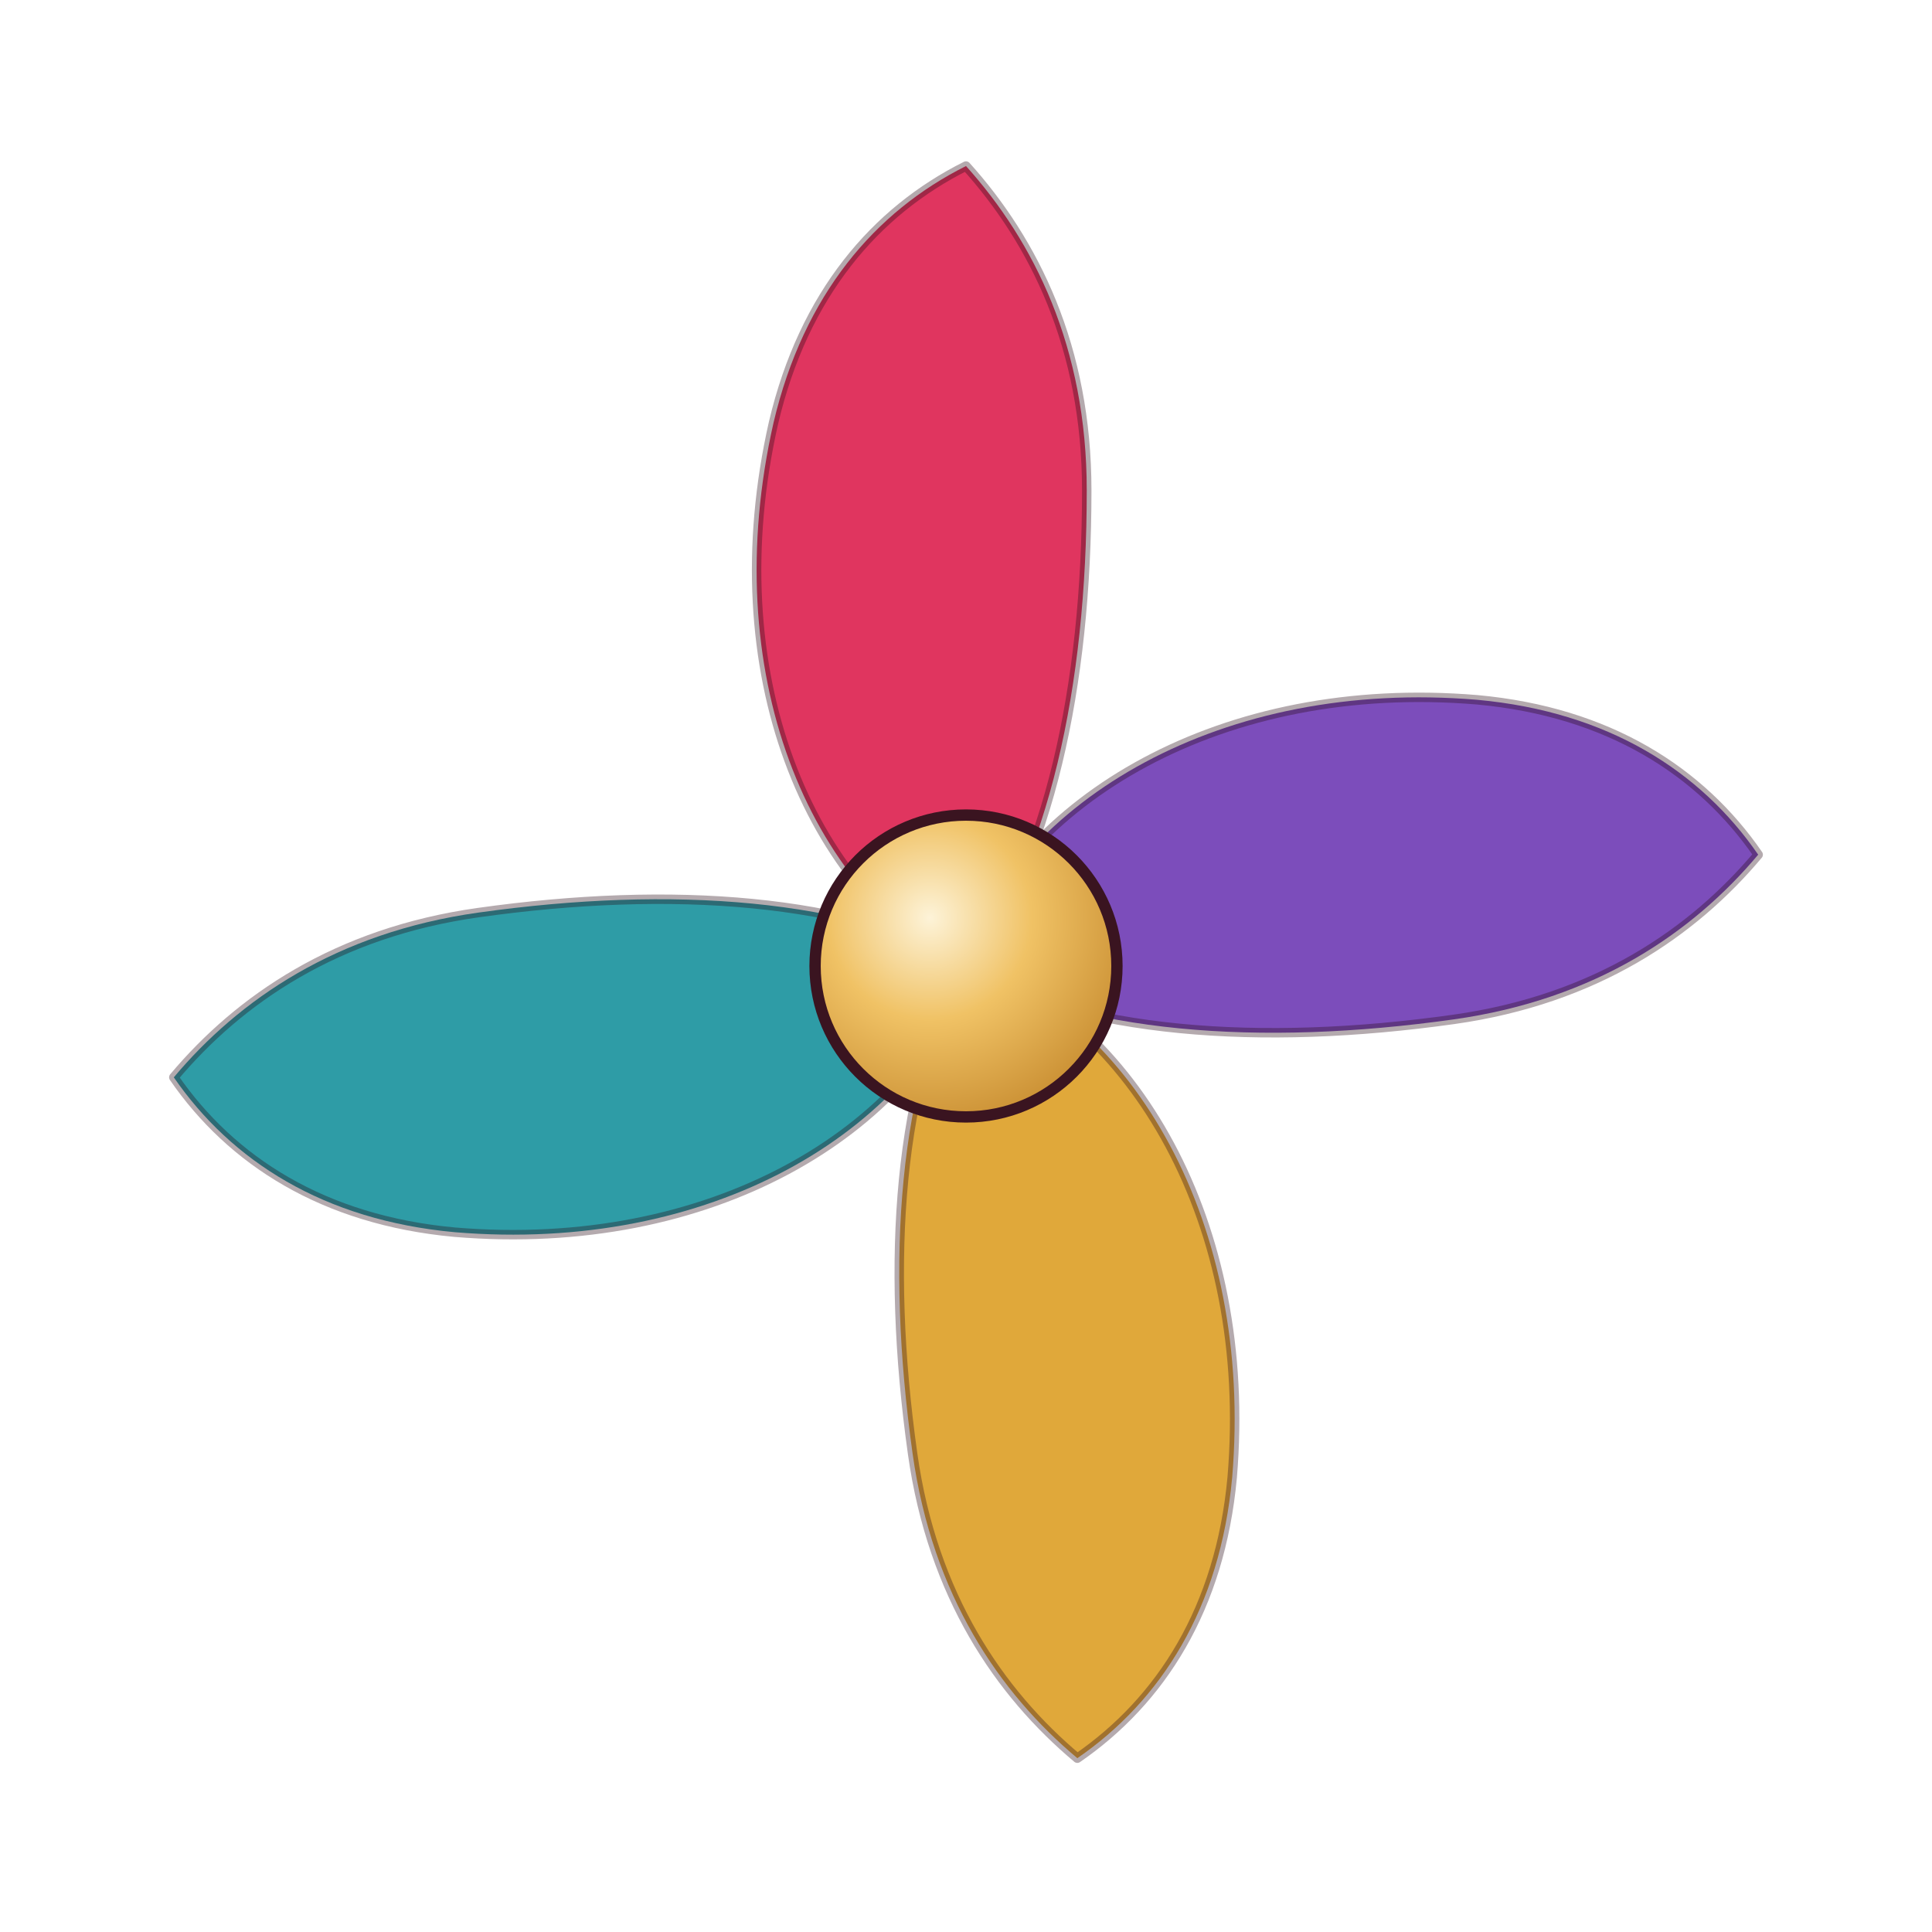
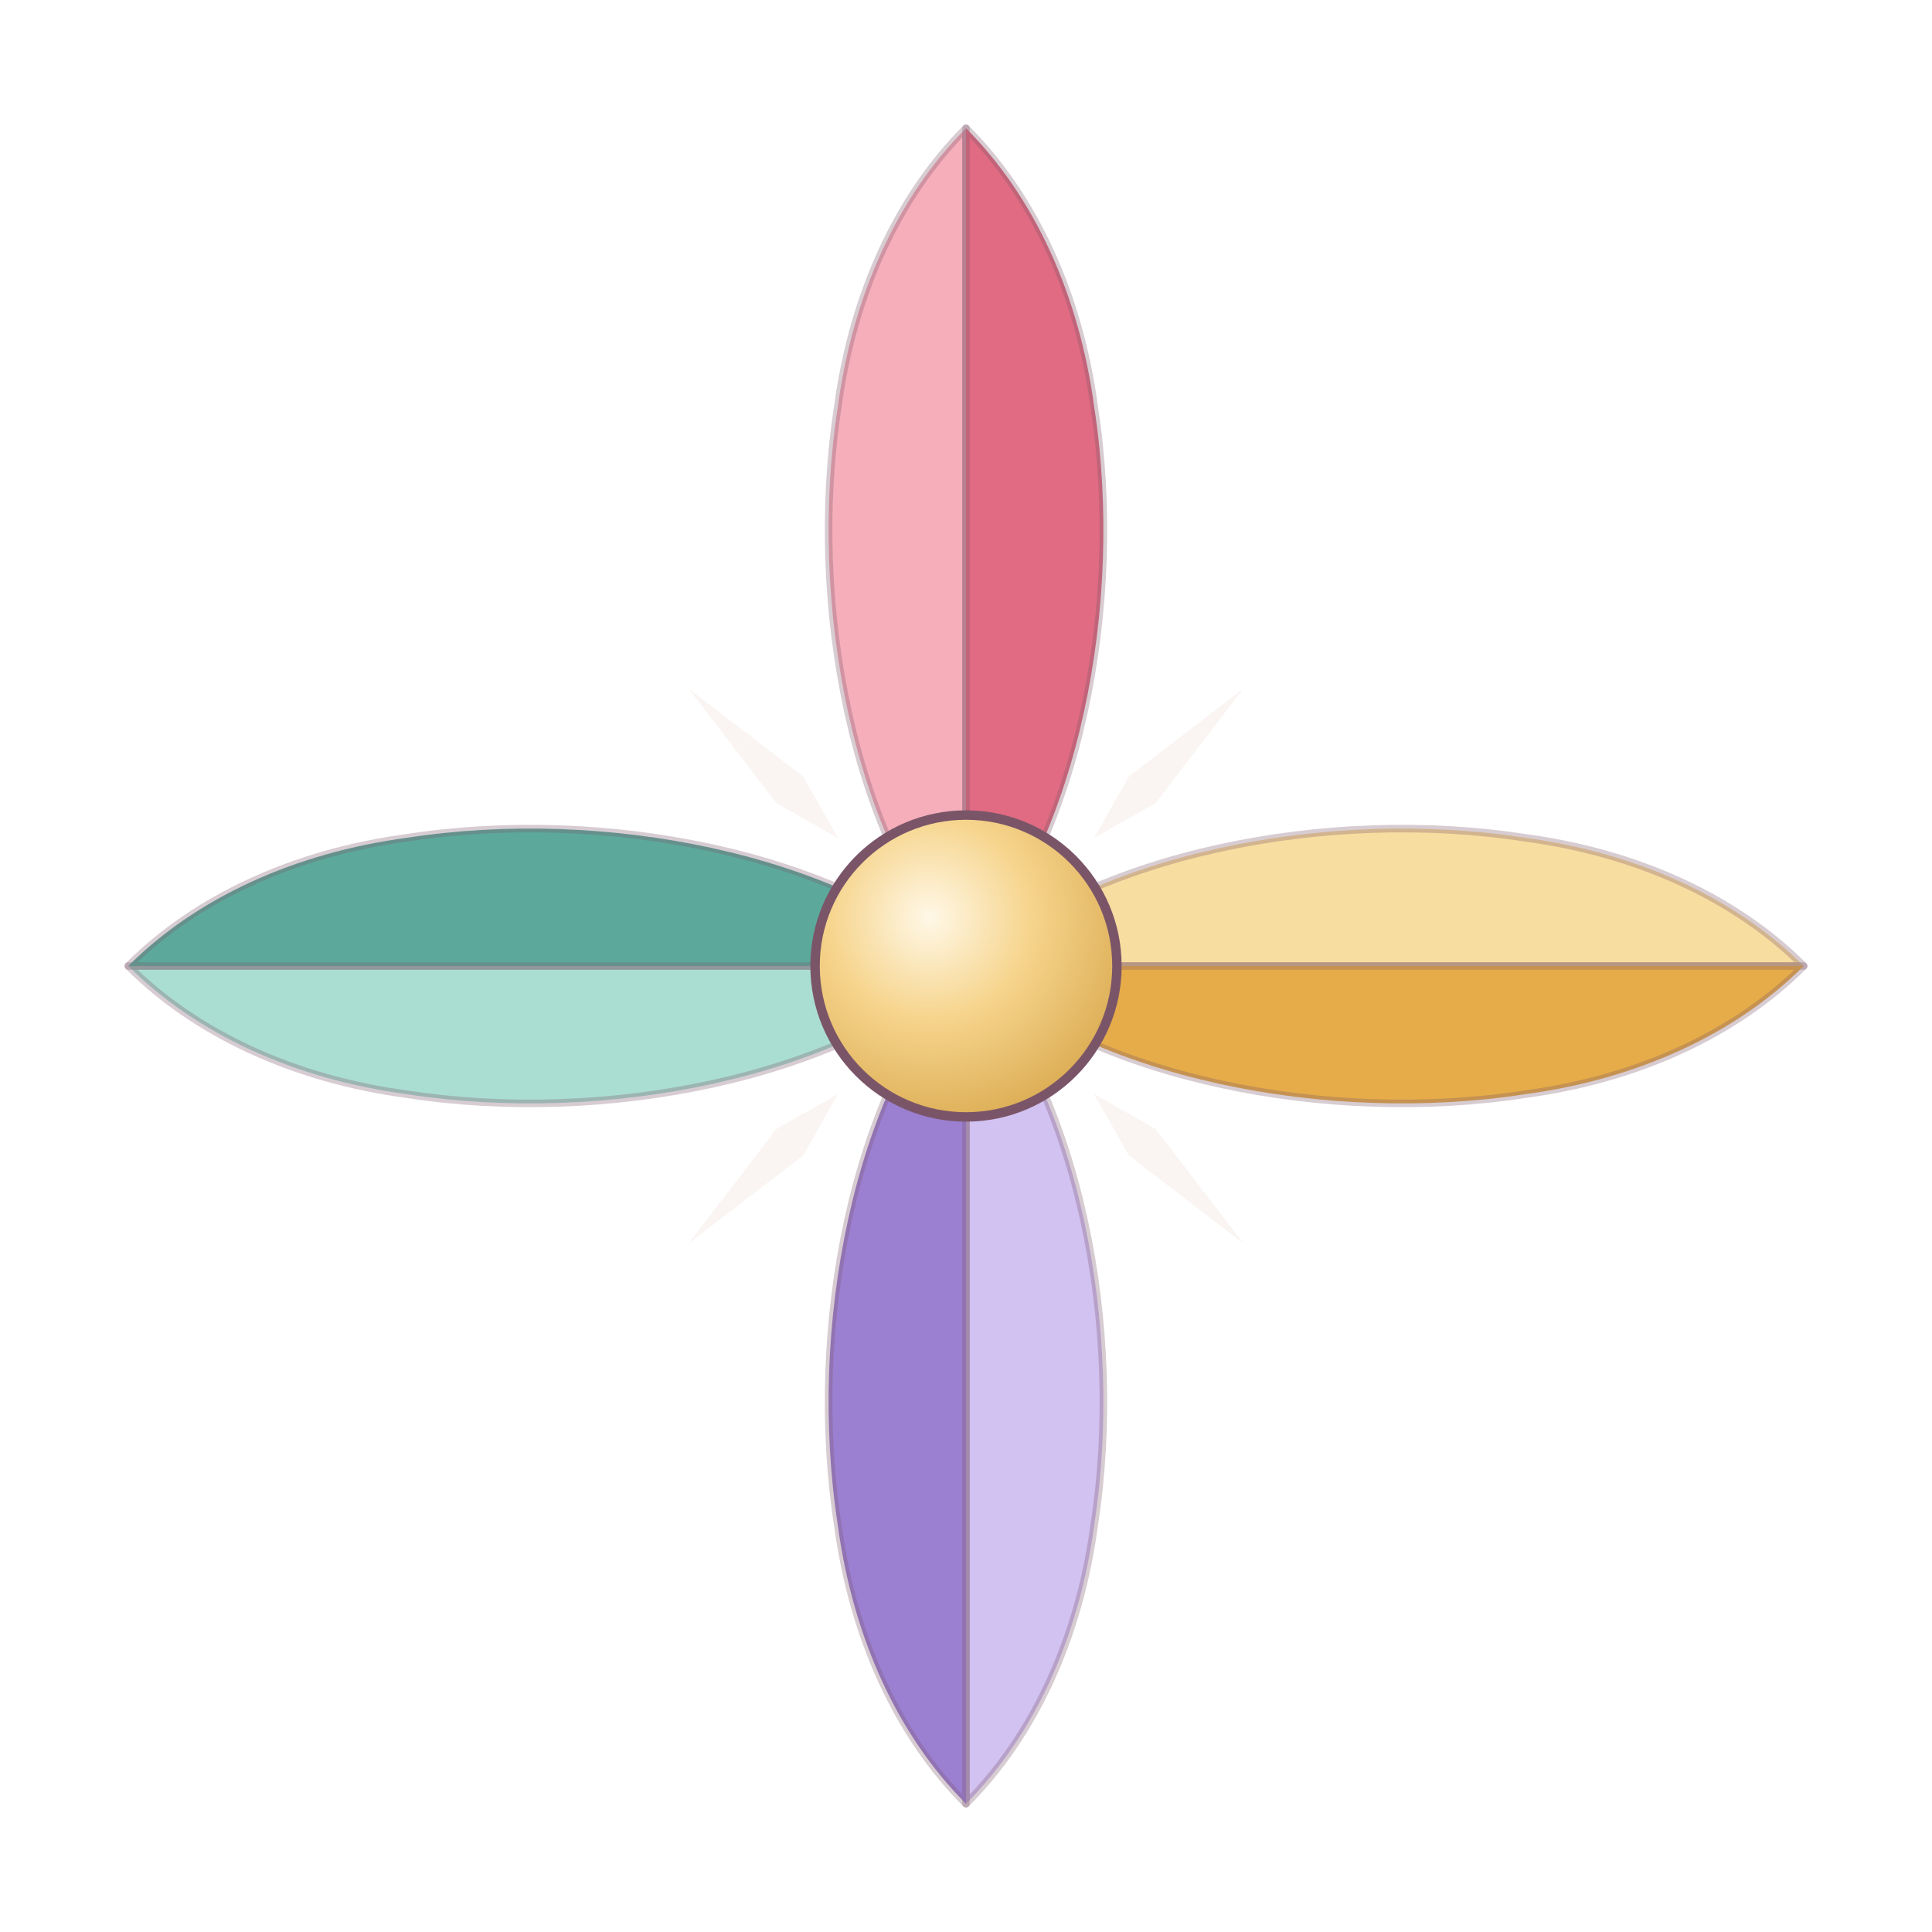
<svg xmlns="http://www.w3.org/2000/svg" viewBox="0 0 512 512" width="512" height="512">
  <defs>
    <radialGradient id="gem" cx="38%" cy="34%" r="75%">
-       <stop offset="0%" stop-color="#FDF3D8" />
-       <stop offset="45%" stop-color="#F0C265" />
-       <stop offset="100%" stop-color="#C68A2E" />
+       <stop offset="0%" stop-color="#FFF8E7" />
+       <stop offset="45%" stop-color="#F6D48C" />
+       <stop offset="100%" stop-color="#D9A84E" />
    </radialGradient>
-     <path id="petal" d="M 256,258       C 214,236 190,178 205,112       C 213,78 232,56 256,44       C 274,64 288,92 288,130       C 288,182 278,228 256,258 Z" />
+     <path id="petalLight" d="M 256,256       C 226,222 214,160 222,108       C 226,78 238,52 256,34       L 256,256 Z" />
+     <path id="petalDark" d="M 256,34       C 274,52 286,78 290,108       C 298,160 286,222 256,256       L 256,34 Z" />
+     <path id="tick" d="M 256,152 L 261,190 L 256,208 L 251,190 Z" />
  </defs>
-   <g stroke="#2A0E18" stroke-width="2.5" stroke-opacity="0.35" stroke-linejoin="round">
-     <use href="#petal" fill="#E0355F" transform="rotate(0 256 256)" />
-     <use href="#petal" fill="#7C4DBB" transform="rotate(82 256 256)" />
-     <use href="#petal" fill="#E0A83A" transform="rotate(172 256 256)" />
-     <use href="#petal" fill="#2E9CA6" transform="rotate(262 256 256)" />
+   <g stroke="#7A5568" stroke-width="2" stroke-opacity="0.3" stroke-linejoin="round">
+     <g transform="rotate(0 256 256)">
+       <use href="#petalLight" fill="#F6AEBB" />
+       <use href="#petalDark" fill="#E06B82" />
+     </g>
+     <g transform="rotate(90 256 256)">
+       <use href="#petalLight" fill="#F8DDA0" />
+       <use href="#petalDark" fill="#E5AC49" />
+     </g>
+     <g transform="rotate(180 256 256)">
+       <use href="#petalLight" fill="#D2C2F2" />
+       <use href="#petalDark" fill="#9B7FD1" />
+     </g>
+     <g transform="rotate(270 256 256)">
+       <use href="#petalLight" fill="#ABDED2" />
+       <use href="#petalDark" fill="#5CA99B" />
+     </g>
  </g>
-   <circle cx="256" cy="256" r="40" fill="url(#gem)" stroke="#3A1420" stroke-width="3" />
+   <g fill="#F5EDE9" opacity="0.55">
+     <use href="#tick" transform="rotate(45 256 256)" />
+     <use href="#tick" transform="rotate(135 256 256)" />
+     <use href="#tick" transform="rotate(225 256 256)" />
+     <use href="#tick" transform="rotate(315 256 256)" />
+   </g>
+   <circle cx="256" cy="256" r="40" fill="url(#gem)" stroke="#7A5568" stroke-width="2.5" />
</svg>
